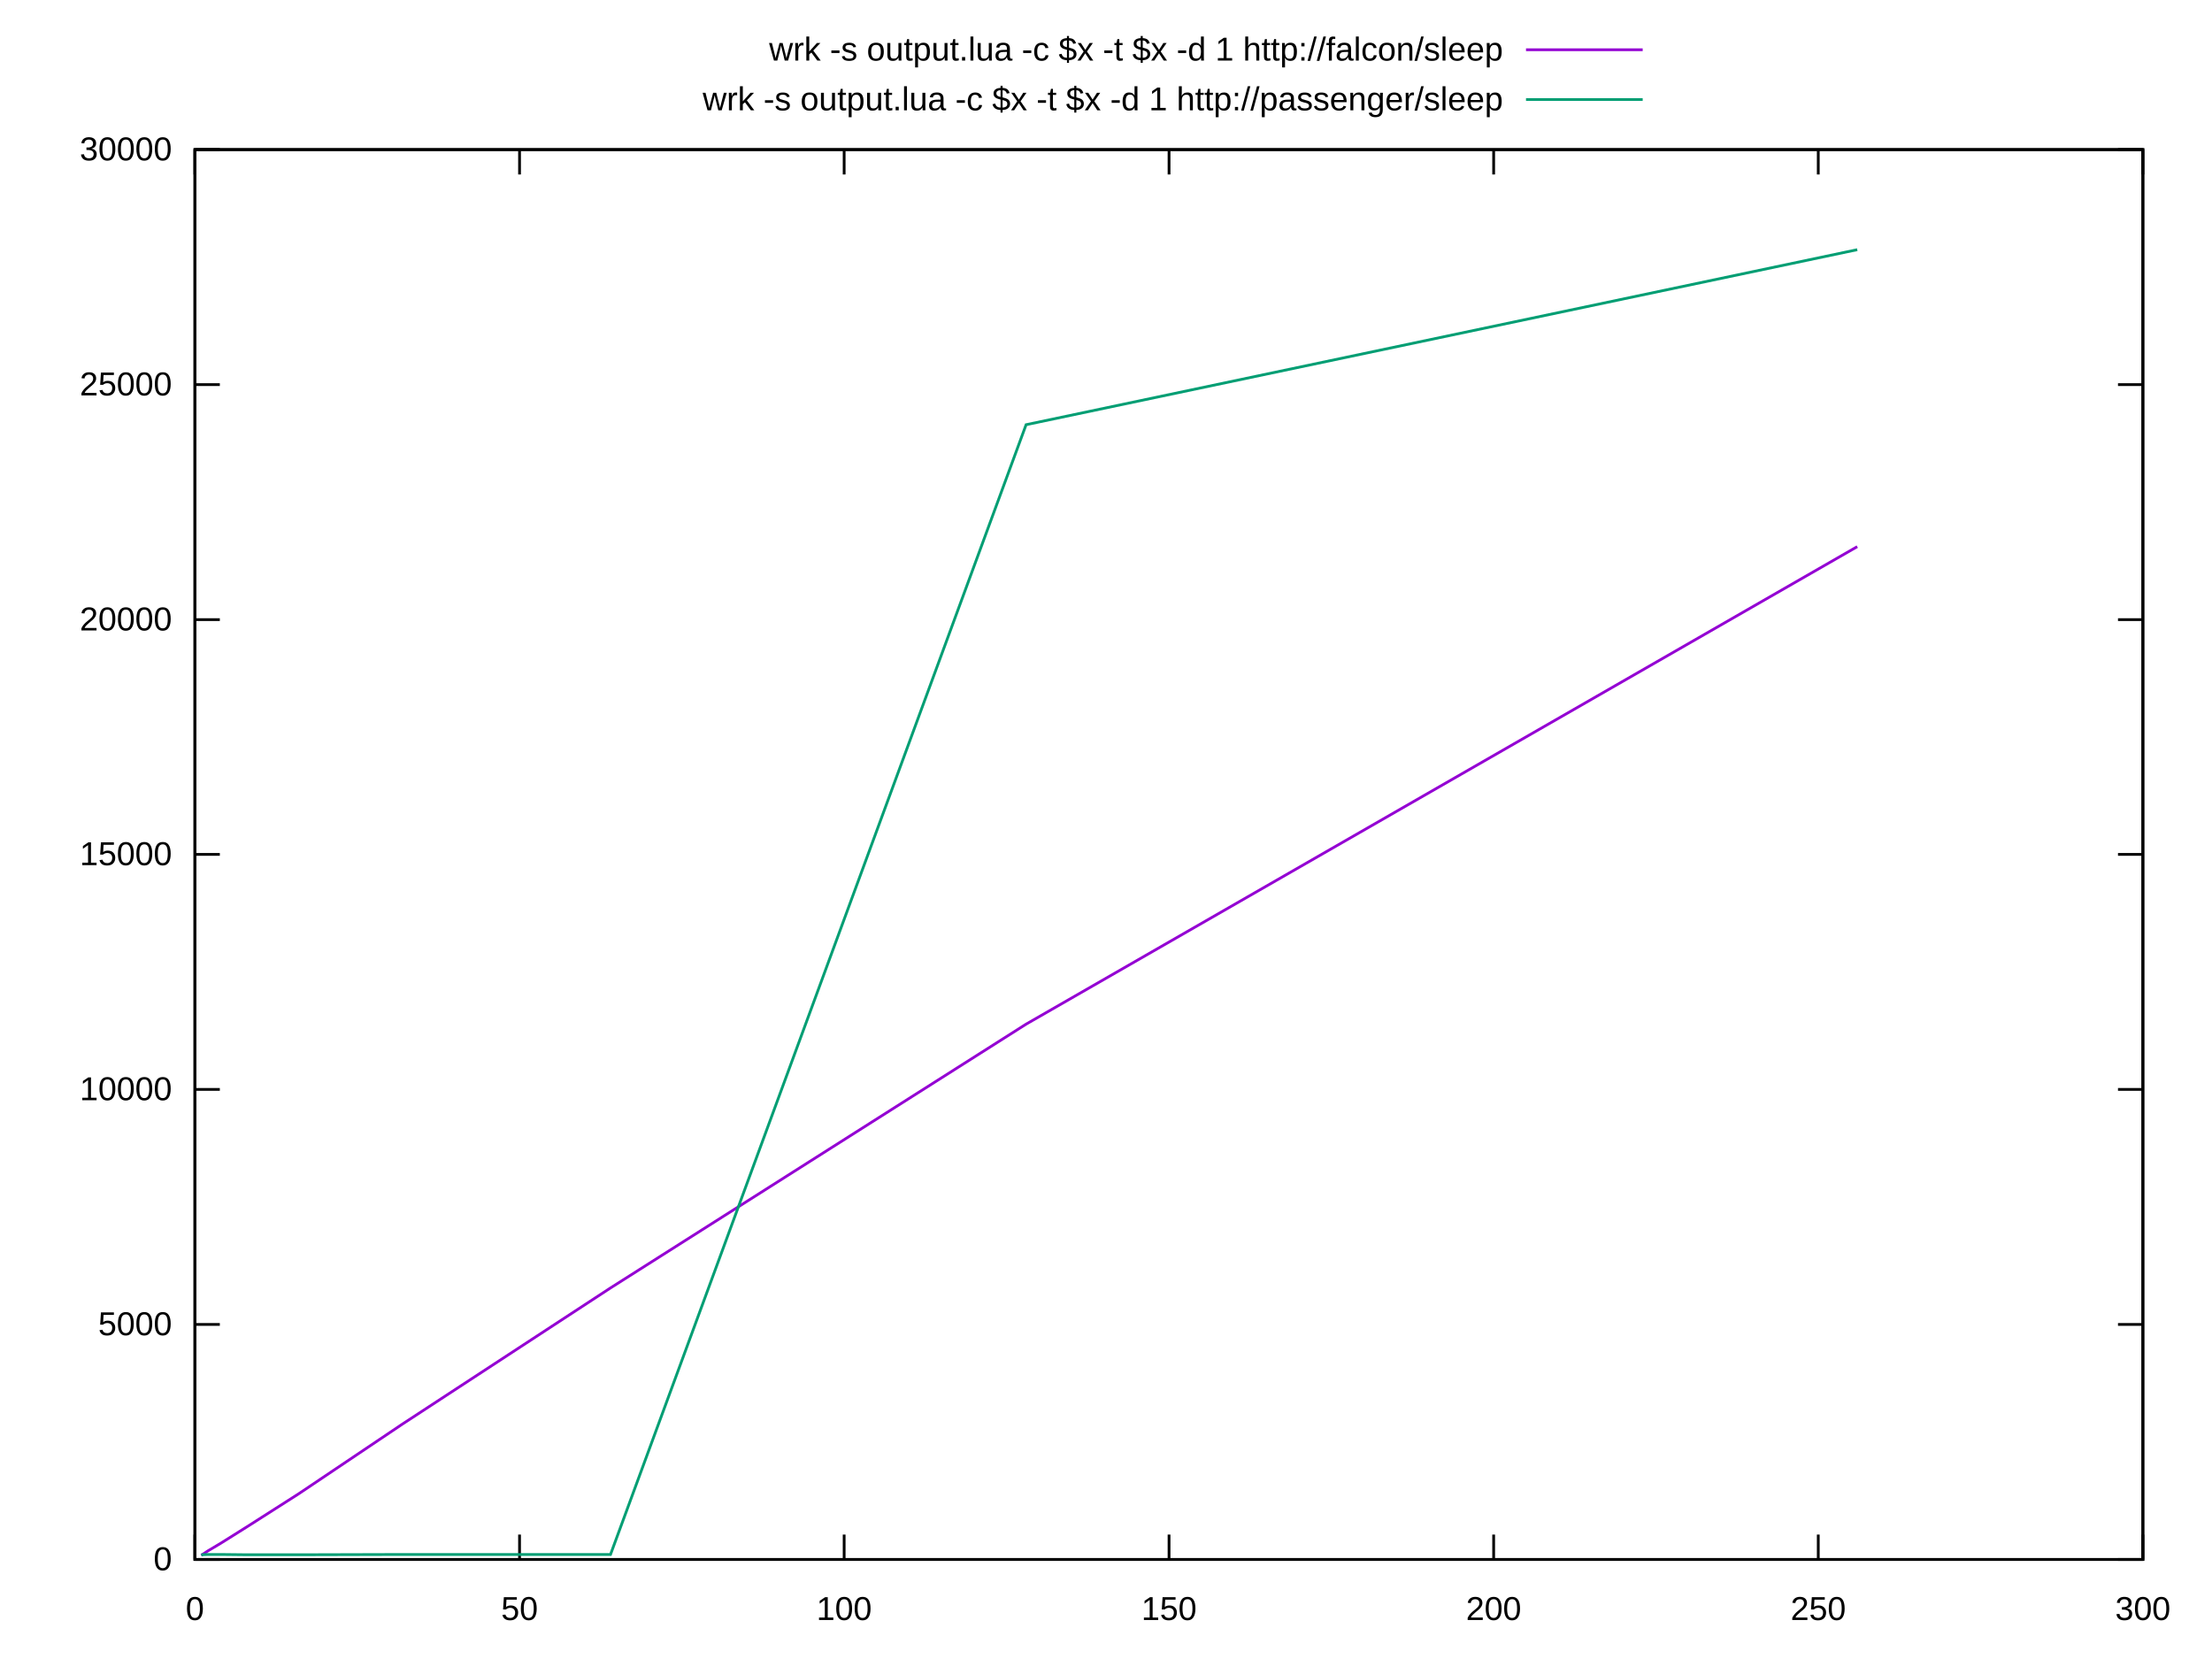
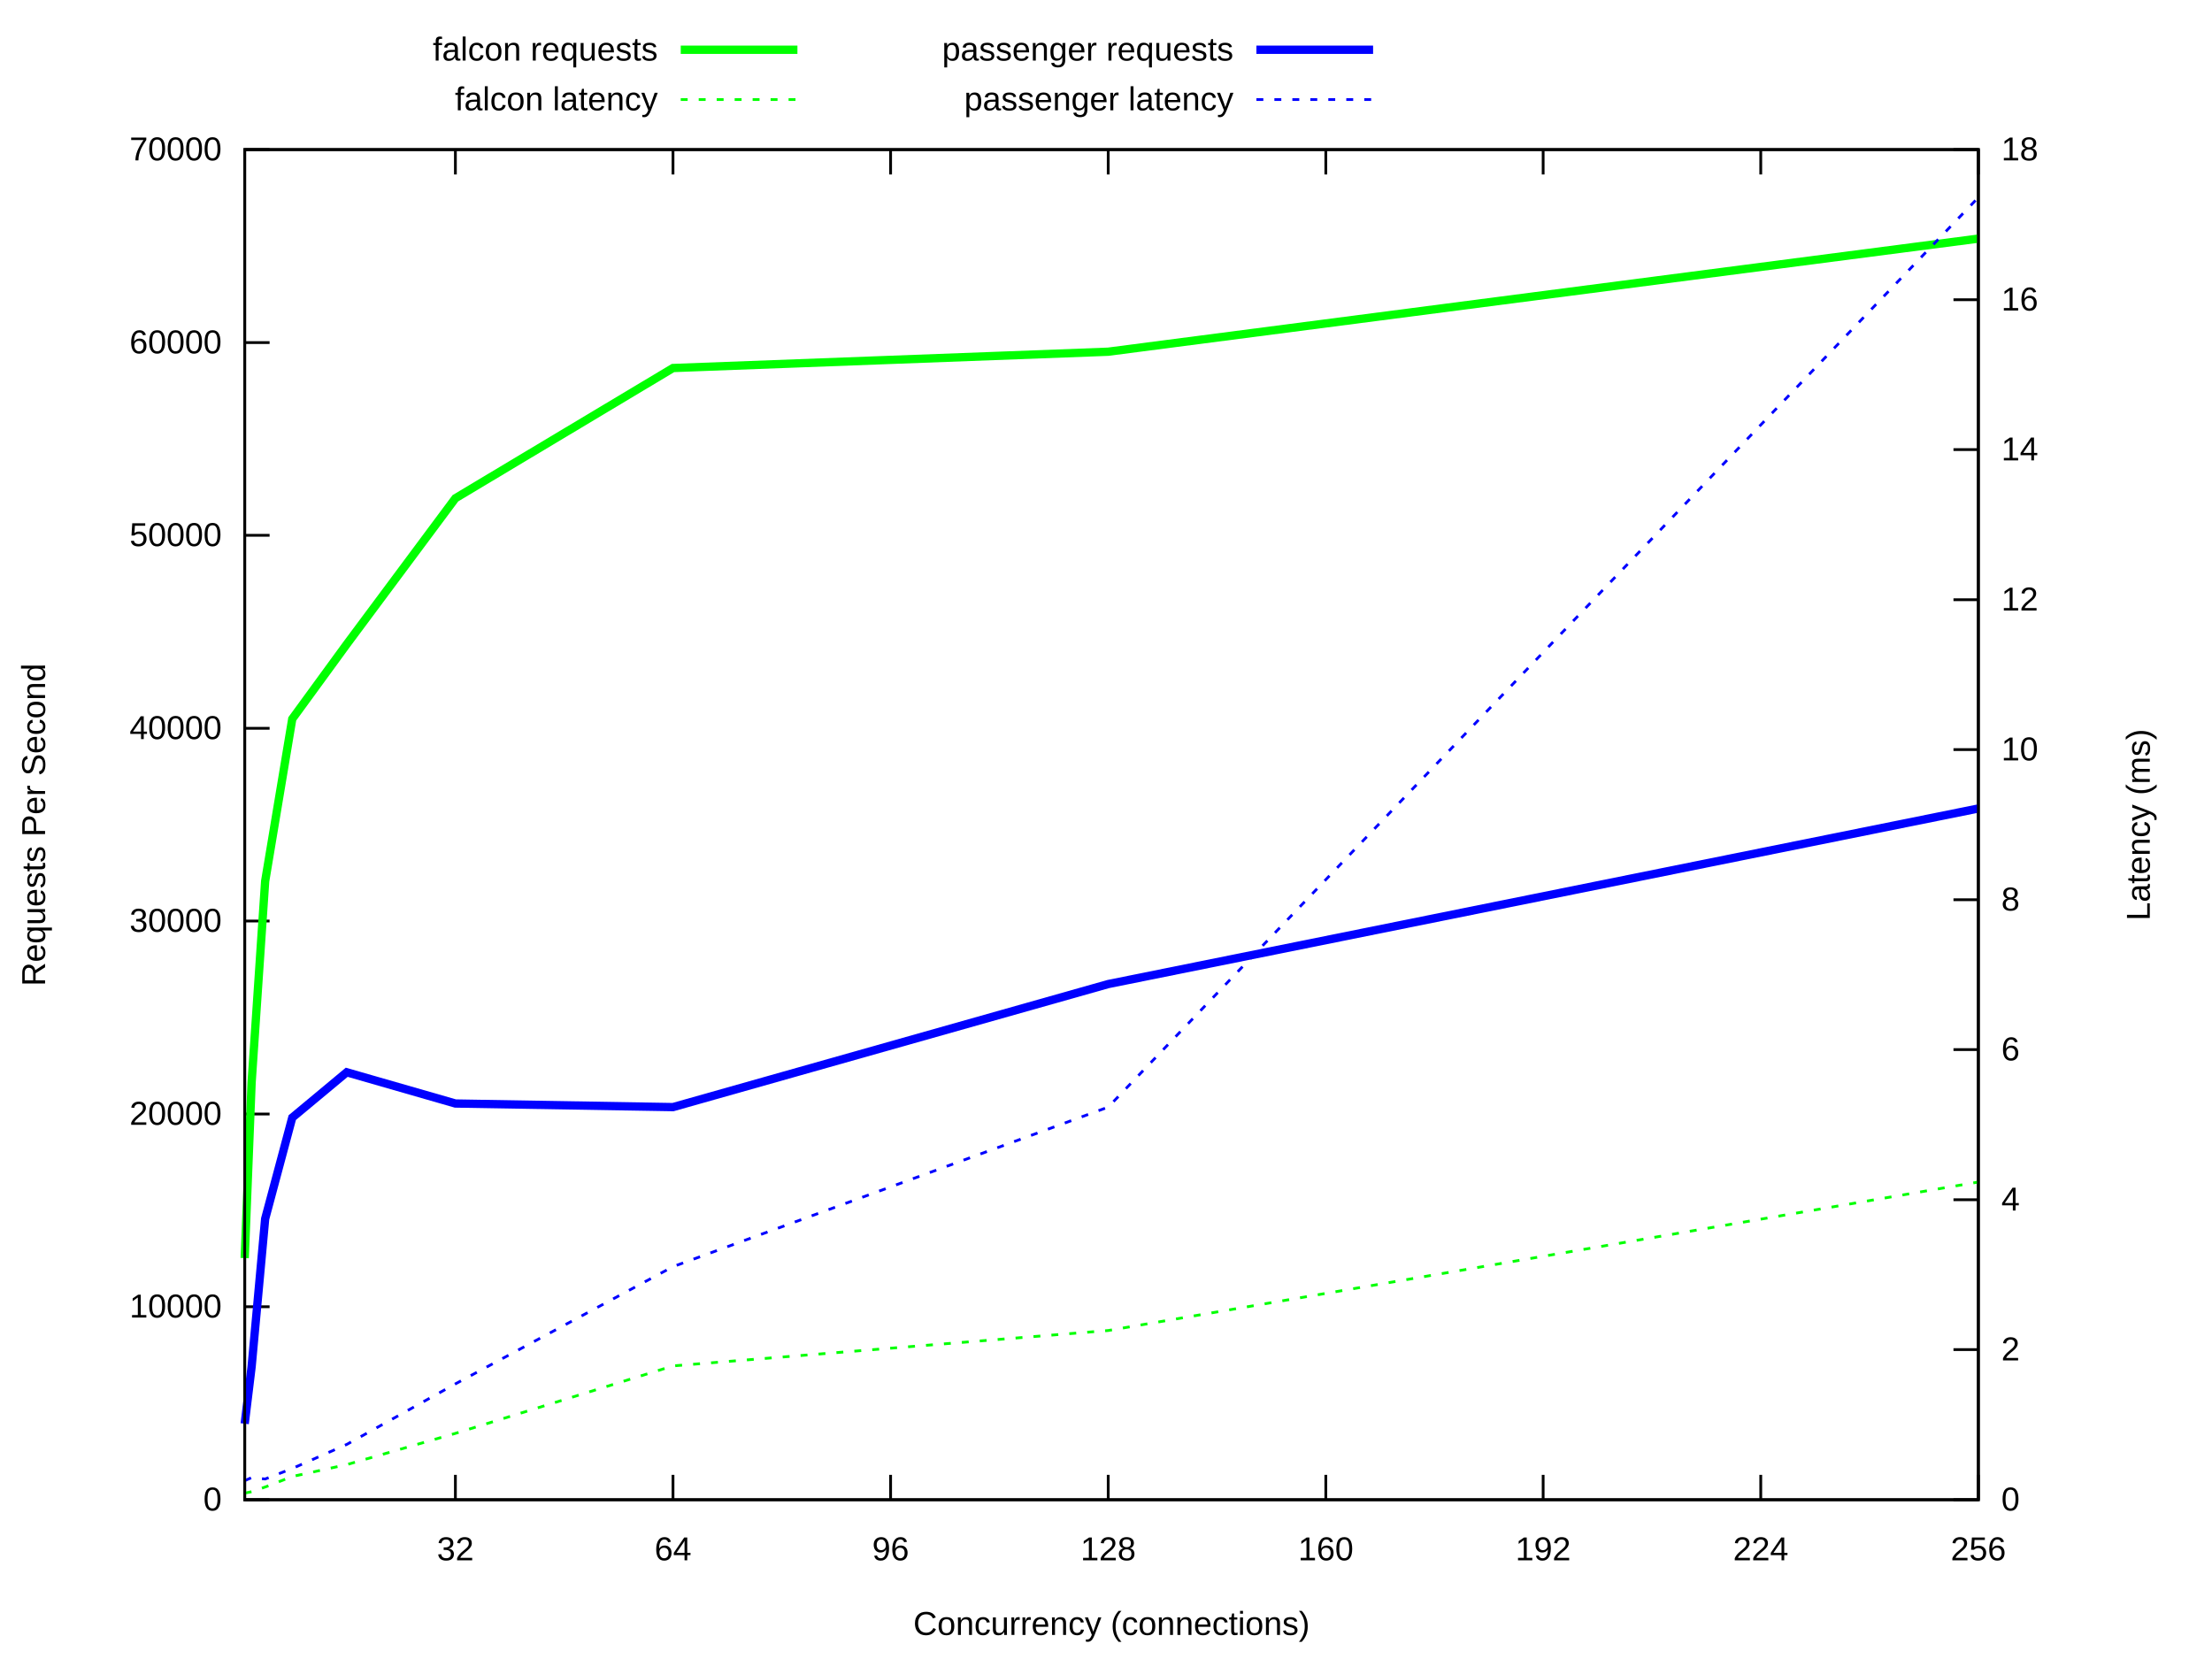
<svg xmlns="http://www.w3.org/2000/svg" xmlns:xlink="http://www.w3.org/1999/xlink" width="800" height="600" viewBox="0 0 800 600">
  <g id="gnuplot_canvas">
    <rect x="0" y="0" width="800" height="600" fill="none" />
    <defs>
      <circle id="gpDot" r="0.5" stroke-width="0.5" stroke="currentColor" />
      <path id="gpPt0" stroke-width="0.222" stroke="currentColor" d="M-1,0 h2 M0,-1 v2" />
      <path id="gpPt1" stroke-width="0.222" stroke="currentColor" d="M-1,-1 L1,1 M1,-1 L-1,1" />
      <path id="gpPt2" stroke-width="0.222" stroke="currentColor" d="M-1,0 L1,0 M0,-1 L0,1 M-1,-1 L1,1 M-1,1 L1,-1" />
      <rect id="gpPt3" stroke-width="0.222" stroke="currentColor" x="-1" y="-1" width="2" height="2" />
      <rect id="gpPt4" stroke-width="0.222" stroke="currentColor" fill="currentColor" x="-1" y="-1" width="2" height="2" />
      <circle id="gpPt5" stroke-width="0.222" stroke="currentColor" cx="0" cy="0" r="1" />
      <use xlink:href="#gpPt5" id="gpPt6" fill="currentColor" stroke="none" />
      <path id="gpPt7" stroke-width="0.222" stroke="currentColor" d="M0,-1.33 L-1.33,0.67 L1.33,0.67 z" />
      <use xlink:href="#gpPt7" id="gpPt8" fill="currentColor" stroke="none" />
      <use xlink:href="#gpPt7" id="gpPt9" stroke="currentColor" transform="rotate(180)" />
      <use xlink:href="#gpPt9" id="gpPt10" fill="currentColor" stroke="none" />
      <use xlink:href="#gpPt3" id="gpPt11" stroke="currentColor" transform="rotate(45)" />
      <use xlink:href="#gpPt11" id="gpPt12" fill="currentColor" stroke="none" />
      <path id="gpPt13" stroke-width="0.222" stroke="currentColor" d="M0,1.330 L1.265,0.411 L0.782,-1.067 L-0.782,-1.076 L-1.265,0.411 z" />
      <use xlink:href="#gpPt13" id="gpPt14" fill="currentColor" stroke="none" />
      <filter id="textbox" filterUnits="objectBoundingBox" x="0" y="0" height="1" width="1">
        <feFlood flood-color="white" flood-opacity="1" result="bgnd" />
        <feComposite in="SourceGraphic" in2="bgnd" operator="atop" />
      </filter>
      <filter id="greybox" filterUnits="objectBoundingBox" x="0" y="0" height="1" width="1">
        <feFlood flood-color="lightgrey" flood-opacity="1" result="grey" />
        <feComposite in="SourceGraphic" in2="grey" operator="atop" />
      </filter>
    </defs>
    <g fill="none" color="white" stroke="currentColor" stroke-width="1.00" stroke-linecap="butt" stroke-linejoin="miter">
</g>
    <g fill="none" color="black" stroke="currentColor" stroke-width="1.00" stroke-linecap="butt" stroke-linejoin="miter">
-       <path stroke="black" d="M70.5,564.0 L79.5,564.0 M775.0,564.0 L766.0,564.0  " />
-       <g transform="translate(62.2,567.9)" stroke="none" fill="black" font-family="Arial" font-size="12.00" text-anchor="end">
+       <path stroke="black" d="M88.5,542.4 L97.5,542.4  " />
+       <g transform="translate(80.2,546.3)" stroke="none" fill="black" font-family="Arial" font-size="12.00" text-anchor="end">
        <text>
          <tspan font-family="Arial"> 0</tspan>
        </text>
      </g>
    </g>
    <g fill="none" color="black" stroke="currentColor" stroke-width="1.00" stroke-linecap="butt" stroke-linejoin="miter">
-       <path stroke="black" d="M70.5,479.0 L79.5,479.0 M775.0,479.0 L766.0,479.0  " />
-       <g transform="translate(62.2,482.9)" stroke="none" fill="black" font-family="Arial" font-size="12.00" text-anchor="end">
-         <text>
-           <tspan font-family="Arial"> 5000</tspan>
-         </text>
-       </g>
-     </g>
-     <g fill="none" color="black" stroke="currentColor" stroke-width="1.00" stroke-linecap="butt" stroke-linejoin="miter">
-       <path stroke="black" d="M70.5,394.0 L79.5,394.0 M775.0,394.0 L766.0,394.0  " />
-       <g transform="translate(62.2,397.9)" stroke="none" fill="black" font-family="Arial" font-size="12.00" text-anchor="end">
+       <path stroke="black" d="M88.5,472.6 L97.5,472.6  " />
+       <g transform="translate(80.2,476.5)" stroke="none" fill="black" font-family="Arial" font-size="12.00" text-anchor="end">
        <text>
          <tspan font-family="Arial"> 10000</tspan>
        </text>
      </g>
    </g>
    <g fill="none" color="black" stroke="currentColor" stroke-width="1.00" stroke-linecap="butt" stroke-linejoin="miter">
-       <path stroke="black" d="M70.5,309.0 L79.5,309.0 M775.0,309.0 L766.0,309.0  " />
-       <g transform="translate(62.2,312.9)" stroke="none" fill="black" font-family="Arial" font-size="12.00" text-anchor="end">
-         <text>
-           <tspan font-family="Arial"> 15000</tspan>
-         </text>
-       </g>
-     </g>
-     <g fill="none" color="black" stroke="currentColor" stroke-width="1.00" stroke-linecap="butt" stroke-linejoin="miter">
-       <path stroke="black" d="M70.5,224.1 L79.5,224.1 M775.0,224.1 L766.0,224.1  " />
-       <g transform="translate(62.2,228.0)" stroke="none" fill="black" font-family="Arial" font-size="12.00" text-anchor="end">
+       <path stroke="black" d="M88.5,402.9 L97.5,402.9  " />
+       <g transform="translate(80.2,406.8)" stroke="none" fill="black" font-family="Arial" font-size="12.00" text-anchor="end">
        <text>
          <tspan font-family="Arial"> 20000</tspan>
        </text>
      </g>
    </g>
    <g fill="none" color="black" stroke="currentColor" stroke-width="1.00" stroke-linecap="butt" stroke-linejoin="miter">
-       <path stroke="black" d="M70.5,139.1 L79.5,139.1 M775.0,139.1 L766.0,139.1  " />
-       <g transform="translate(62.2,143.0)" stroke="none" fill="black" font-family="Arial" font-size="12.00" text-anchor="end">
-         <text>
-           <tspan font-family="Arial"> 25000</tspan>
-         </text>
-       </g>
-     </g>
-     <g fill="none" color="black" stroke="currentColor" stroke-width="1.00" stroke-linecap="butt" stroke-linejoin="miter">
-       <path stroke="black" d="M70.5,54.1 L79.5,54.1 M775.0,54.1 L766.0,54.1  " />
-       <g transform="translate(62.2,58.0)" stroke="none" fill="black" font-family="Arial" font-size="12.00" text-anchor="end">
+       <path stroke="black" d="M88.5,333.1 L97.5,333.1  " />
+       <g transform="translate(80.2,337.0)" stroke="none" fill="black" font-family="Arial" font-size="12.00" text-anchor="end">
        <text>
          <tspan font-family="Arial"> 30000</tspan>
        </text>
      </g>
    </g>
    <g fill="none" color="black" stroke="currentColor" stroke-width="1.00" stroke-linecap="butt" stroke-linejoin="miter">
-       <path stroke="black" d="M70.5,564.0 L70.5,555.0 M70.5,54.1 L70.5,63.1  " />
-       <g transform="translate(70.5,585.9)" stroke="none" fill="black" font-family="Arial" font-size="12.00" text-anchor="middle">
+       <path stroke="black" d="M88.5,263.4 L97.5,263.4  " />
+       <g transform="translate(80.2,267.3)" stroke="none" fill="black" font-family="Arial" font-size="12.00" text-anchor="end">
+         <text>
+           <tspan font-family="Arial"> 40000</tspan>
+         </text>
+       </g>
+     </g>
+     <g fill="none" color="black" stroke="currentColor" stroke-width="1.00" stroke-linecap="butt" stroke-linejoin="miter">
+       <path stroke="black" d="M88.5,193.6 L97.5,193.6  " />
+       <g transform="translate(80.2,197.5)" stroke="none" fill="black" font-family="Arial" font-size="12.00" text-anchor="end">
+         <text>
+           <tspan font-family="Arial"> 50000</tspan>
+         </text>
+       </g>
+     </g>
+     <g fill="none" color="black" stroke="currentColor" stroke-width="1.00" stroke-linecap="butt" stroke-linejoin="miter">
+       <path stroke="black" d="M88.5,123.9 L97.5,123.9  " />
+       <g transform="translate(80.2,127.8)" stroke="none" fill="black" font-family="Arial" font-size="12.00" text-anchor="end">
+         <text>
+           <tspan font-family="Arial"> 60000</tspan>
+         </text>
+       </g>
+     </g>
+     <g fill="none" color="black" stroke="currentColor" stroke-width="1.00" stroke-linecap="butt" stroke-linejoin="miter">
+       <path stroke="black" d="M88.5,54.1 L97.5,54.1  " />
+       <g transform="translate(80.2,58.0)" stroke="none" fill="black" font-family="Arial" font-size="12.00" text-anchor="end">
+         <text>
+           <tspan font-family="Arial"> 70000</tspan>
+         </text>
+       </g>
+     </g>
+     <g fill="none" color="black" stroke="currentColor" stroke-width="1.00" stroke-linecap="butt" stroke-linejoin="miter">
+       <path stroke="black" d="M164.7,542.4 L164.7,533.4 M164.7,54.1 L164.7,63.1  " />
+       <g transform="translate(164.7,564.3)" stroke="none" fill="black" font-family="Arial" font-size="12.00" text-anchor="middle">
+         <text>
+           <tspan font-family="Arial"> 32</tspan>
+         </text>
+       </g>
+     </g>
+     <g fill="none" color="black" stroke="currentColor" stroke-width="1.00" stroke-linecap="butt" stroke-linejoin="miter">
+       <path stroke="black" d="M243.4,542.4 L243.4,533.4 M243.4,54.1 L243.4,63.1  " />
+       <g transform="translate(243.4,564.3)" stroke="none" fill="black" font-family="Arial" font-size="12.00" text-anchor="middle">
+         <text>
+           <tspan font-family="Arial"> 64</tspan>
+         </text>
+       </g>
+     </g>
+     <g fill="none" color="black" stroke="currentColor" stroke-width="1.00" stroke-linecap="butt" stroke-linejoin="miter">
+       <path stroke="black" d="M322.1,542.4 L322.1,533.4 M322.1,54.1 L322.1,63.1  " />
+       <g transform="translate(322.1,564.3)" stroke="none" fill="black" font-family="Arial" font-size="12.00" text-anchor="middle">
+         <text>
+           <tspan font-family="Arial"> 96</tspan>
+         </text>
+       </g>
+     </g>
+     <g fill="none" color="black" stroke="currentColor" stroke-width="1.00" stroke-linecap="butt" stroke-linejoin="miter">
+       <path stroke="black" d="M400.8,542.4 L400.8,533.4 M400.8,54.1 L400.8,63.1  " />
+       <g transform="translate(400.8,564.3)" stroke="none" fill="black" font-family="Arial" font-size="12.00" text-anchor="middle">
+         <text>
+           <tspan font-family="Arial"> 128</tspan>
+         </text>
+       </g>
+     </g>
+     <g fill="none" color="black" stroke="currentColor" stroke-width="1.00" stroke-linecap="butt" stroke-linejoin="miter">
+       <path stroke="black" d="M479.5,542.4 L479.5,533.4 M479.5,54.1 L479.5,63.1  " />
+       <g transform="translate(479.5,564.3)" stroke="none" fill="black" font-family="Arial" font-size="12.00" text-anchor="middle">
+         <text>
+           <tspan font-family="Arial"> 160</tspan>
+         </text>
+       </g>
+     </g>
+     <g fill="none" color="black" stroke="currentColor" stroke-width="1.00" stroke-linecap="butt" stroke-linejoin="miter">
+       <path stroke="black" d="M558.1,542.4 L558.1,533.4 M558.1,54.1 L558.1,63.1  " />
+       <g transform="translate(558.1,564.3)" stroke="none" fill="black" font-family="Arial" font-size="12.00" text-anchor="middle">
+         <text>
+           <tspan font-family="Arial"> 192</tspan>
+         </text>
+       </g>
+     </g>
+     <g fill="none" color="black" stroke="currentColor" stroke-width="1.00" stroke-linecap="butt" stroke-linejoin="miter">
+       <path stroke="black" d="M636.8,542.4 L636.8,533.4 M636.8,54.1 L636.8,63.1  " />
+       <g transform="translate(636.8,564.3)" stroke="none" fill="black" font-family="Arial" font-size="12.00" text-anchor="middle">
+         <text>
+           <tspan font-family="Arial"> 224</tspan>
+         </text>
+       </g>
+     </g>
+     <g fill="none" color="black" stroke="currentColor" stroke-width="1.00" stroke-linecap="butt" stroke-linejoin="miter">
+       <path stroke="black" d="M715.5,542.4 L715.5,533.4 M715.5,54.1 L715.5,63.1  " />
+       <g transform="translate(715.5,564.3)" stroke="none" fill="black" font-family="Arial" font-size="12.00" text-anchor="middle">
+         <text>
+           <tspan font-family="Arial"> 256</tspan>
+         </text>
+       </g>
+     </g>
+     <g fill="none" color="black" stroke="currentColor" stroke-width="1.00" stroke-linecap="butt" stroke-linejoin="miter">
+       <path stroke="black" d="M715.5,542.4 L706.5,542.4  " />
+       <g transform="translate(723.8,546.3)" stroke="none" fill="black" font-family="Arial" font-size="12.00" text-anchor="start">
        <text>
          <tspan font-family="Arial"> 0</tspan>
        </text>
      </g>
    </g>
    <g fill="none" color="black" stroke="currentColor" stroke-width="1.00" stroke-linecap="butt" stroke-linejoin="miter">
-       <path stroke="black" d="M187.9,564.0 L187.9,555.0 M187.9,54.1 L187.9,63.1  " />
-       <g transform="translate(187.9,585.9)" stroke="none" fill="black" font-family="Arial" font-size="12.00" text-anchor="middle">
-         <text>
-           <tspan font-family="Arial"> 50</tspan>
-         </text>
-       </g>
-     </g>
-     <g fill="none" color="black" stroke="currentColor" stroke-width="1.00" stroke-linecap="butt" stroke-linejoin="miter">
-       <path stroke="black" d="M305.3,564.0 L305.3,555.0 M305.3,54.1 L305.3,63.1  " />
-       <g transform="translate(305.3,585.9)" stroke="none" fill="black" font-family="Arial" font-size="12.00" text-anchor="middle">
-         <text>
-           <tspan font-family="Arial"> 100</tspan>
-         </text>
-       </g>
-     </g>
-     <g fill="none" color="black" stroke="currentColor" stroke-width="1.00" stroke-linecap="butt" stroke-linejoin="miter">
-       <path stroke="black" d="M422.8,564.0 L422.8,555.0 M422.8,54.1 L422.8,63.1  " />
-       <g transform="translate(422.8,585.9)" stroke="none" fill="black" font-family="Arial" font-size="12.00" text-anchor="middle">
-         <text>
-           <tspan font-family="Arial"> 150</tspan>
-         </text>
-       </g>
-     </g>
-     <g fill="none" color="black" stroke="currentColor" stroke-width="1.00" stroke-linecap="butt" stroke-linejoin="miter">
-       <path stroke="black" d="M540.2,564.0 L540.2,555.0 M540.2,54.1 L540.2,63.1  " />
-       <g transform="translate(540.2,585.9)" stroke="none" fill="black" font-family="Arial" font-size="12.00" text-anchor="middle">
-         <text>
-           <tspan font-family="Arial"> 200</tspan>
-         </text>
-       </g>
-     </g>
-     <g fill="none" color="black" stroke="currentColor" stroke-width="1.00" stroke-linecap="butt" stroke-linejoin="miter">
-       <path stroke="black" d="M657.6,564.0 L657.6,555.0 M657.6,54.1 L657.6,63.1  " />
-       <g transform="translate(657.6,585.9)" stroke="none" fill="black" font-family="Arial" font-size="12.00" text-anchor="middle">
-         <text>
-           <tspan font-family="Arial"> 250</tspan>
-         </text>
-       </g>
-     </g>
-     <g fill="none" color="black" stroke="currentColor" stroke-width="1.00" stroke-linecap="butt" stroke-linejoin="miter">
-       <path stroke="black" d="M775.0,564.0 L775.0,555.0 M775.0,54.1 L775.0,63.1  " />
-       <g transform="translate(775.0,585.9)" stroke="none" fill="black" font-family="Arial" font-size="12.00" text-anchor="middle">
-         <text>
-           <tspan font-family="Arial"> 300</tspan>
-         </text>
-       </g>
-     </g>
-     <g fill="none" color="black" stroke="currentColor" stroke-width="1.00" stroke-linecap="butt" stroke-linejoin="miter">
- </g>
-     <g fill="none" color="black" stroke="currentColor" stroke-width="1.00" stroke-linecap="butt" stroke-linejoin="miter">
-       <path stroke="black" d="M70.5,54.1 L70.5,564.0 L775.0,564.0 L775.0,54.1 L70.5,54.1 Z  " />
+       <path stroke="black" d="M715.5,488.1 L706.5,488.1  " />
+       <g transform="translate(723.8,492.0)" stroke="none" fill="black" font-family="Arial" font-size="12.00" text-anchor="start">
+         <text>
+           <tspan font-family="Arial"> 2</tspan>
+         </text>
+       </g>
+     </g>
+     <g fill="none" color="black" stroke="currentColor" stroke-width="1.00" stroke-linecap="butt" stroke-linejoin="miter">
+       <path stroke="black" d="M715.5,433.9 L706.5,433.9  " />
+       <g transform="translate(723.8,437.8)" stroke="none" fill="black" font-family="Arial" font-size="12.00" text-anchor="start">
+         <text>
+           <tspan font-family="Arial"> 4</tspan>
+         </text>
+       </g>
+     </g>
+     <g fill="none" color="black" stroke="currentColor" stroke-width="1.00" stroke-linecap="butt" stroke-linejoin="miter">
+       <path stroke="black" d="M715.5,379.6 L706.5,379.6  " />
+       <g transform="translate(723.8,383.5)" stroke="none" fill="black" font-family="Arial" font-size="12.00" text-anchor="start">
+         <text>
+           <tspan font-family="Arial"> 6</tspan>
+         </text>
+       </g>
+     </g>
+     <g fill="none" color="black" stroke="currentColor" stroke-width="1.00" stroke-linecap="butt" stroke-linejoin="miter">
+       <path stroke="black" d="M715.5,325.4 L706.5,325.4  " />
+       <g transform="translate(723.8,329.3)" stroke="none" fill="black" font-family="Arial" font-size="12.00" text-anchor="start">
+         <text>
+           <tspan font-family="Arial"> 8</tspan>
+         </text>
+       </g>
+     </g>
+     <g fill="none" color="black" stroke="currentColor" stroke-width="1.00" stroke-linecap="butt" stroke-linejoin="miter">
+       <path stroke="black" d="M715.5,271.1 L706.5,271.1  " />
+       <g transform="translate(723.8,275.0)" stroke="none" fill="black" font-family="Arial" font-size="12.00" text-anchor="start">
+         <text>
+           <tspan font-family="Arial"> 10</tspan>
+         </text>
+       </g>
+     </g>
+     <g fill="none" color="black" stroke="currentColor" stroke-width="1.00" stroke-linecap="butt" stroke-linejoin="miter">
+       <path stroke="black" d="M715.5,216.9 L706.5,216.9  " />
+       <g transform="translate(723.8,220.8)" stroke="none" fill="black" font-family="Arial" font-size="12.00" text-anchor="start">
+         <text>
+           <tspan font-family="Arial"> 12</tspan>
+         </text>
+       </g>
+     </g>
+     <g fill="none" color="black" stroke="currentColor" stroke-width="1.00" stroke-linecap="butt" stroke-linejoin="miter">
+       <path stroke="black" d="M715.5,162.6 L706.5,162.6  " />
+       <g transform="translate(723.8,166.5)" stroke="none" fill="black" font-family="Arial" font-size="12.00" text-anchor="start">
+         <text>
+           <tspan font-family="Arial"> 14</tspan>
+         </text>
+       </g>
+     </g>
+     <g fill="none" color="black" stroke="currentColor" stroke-width="1.00" stroke-linecap="butt" stroke-linejoin="miter">
+       <path stroke="black" d="M715.5,108.4 L706.5,108.4  " />
+       <g transform="translate(723.8,112.3)" stroke="none" fill="black" font-family="Arial" font-size="12.00" text-anchor="start">
+         <text>
+           <tspan font-family="Arial"> 16</tspan>
+         </text>
+       </g>
+     </g>
+     <g fill="none" color="black" stroke="currentColor" stroke-width="1.00" stroke-linecap="butt" stroke-linejoin="miter">
+       <path stroke="black" d="M715.5,54.1 L706.5,54.1  " />
+       <g transform="translate(723.8,58.0)" stroke="none" fill="black" font-family="Arial" font-size="12.00" text-anchor="start">
+         <text>
+           <tspan font-family="Arial"> 18</tspan>
+         </text>
+       </g>
+     </g>
+     <g fill="none" color="black" stroke="currentColor" stroke-width="1.00" stroke-linecap="butt" stroke-linejoin="miter">
+ </g>
+     <g fill="none" color="black" stroke="currentColor" stroke-width="1.00" stroke-linecap="butt" stroke-linejoin="miter">
+       <path stroke="black" d="M88.5,54.1 L88.5,542.4 L715.5,542.4 L715.5,54.1 L88.5,54.1 Z  " />
+     </g>
+     <g fill="none" color="black" stroke="currentColor" stroke-width="1.00" stroke-linecap="butt" stroke-linejoin="miter">
+       <g transform="translate(16.3,298.3) rotate(270)" stroke="none" fill="black" font-family="Arial" font-size="12.00" text-anchor="middle">
+         <text>
+           <tspan font-family="Arial">Requests Per Second</tspan>
+         </text>
+       </g>
+     </g>
+     <g fill="none" color="black" stroke="currentColor" stroke-width="1.00" stroke-linecap="butt" stroke-linejoin="miter">
+       <g transform="translate(777.5,298.3) rotate(270)" stroke="none" fill="black" font-family="Arial" font-size="12.00" text-anchor="middle">
+         <text>
+           <tspan font-family="Arial">Latency (ms)</tspan>
+         </text>
+       </g>
+     </g>
+     <g fill="none" color="black" stroke="currentColor" stroke-width="1.00" stroke-linecap="butt" stroke-linejoin="miter">
+       <g transform="translate(402.0,591.3)" stroke="none" fill="black" font-family="Arial" font-size="12.00" text-anchor="middle">
+         <text>
+           <tspan font-family="Arial">Concurrency (connections)</tspan>
+         </text>
+       </g>
    </g>
    <g fill="none" color="black" stroke="currentColor" stroke-width="1.00" stroke-linecap="butt" stroke-linejoin="miter">
</g>
    <g id="gnuplot_plot_1">
-       <g fill="none" color="black" stroke="currentColor" stroke-width="1.00" stroke-linecap="butt" stroke-linejoin="miter">
-         <g transform="translate(543.6,21.9)" stroke="none" fill="black" font-family="Arial" font-size="12.00" text-anchor="end">
+       <g fill="none" color="white" stroke="currentColor" stroke-width="3.00" stroke-linecap="butt" stroke-linejoin="miter">
+ </g>
+       <g fill="none" color="black" stroke="currentColor" stroke-width="3.00" stroke-linecap="butt" stroke-linejoin="miter">
+         <g transform="translate(237.9,21.9)" stroke="none" fill="black" font-family="Arial" font-size="12.00" text-anchor="end">
          <text>
-             <tspan font-family="Arial">wrk -s output.lua -c $x -t $x -d 1 http://falcon/sleep</tspan>
+             <tspan font-family="Arial">falcon requests</tspan>
          </text>
        </g>
      </g>
+       <g fill="none" color="black" stroke="currentColor" stroke-width="3.00" stroke-linecap="butt" stroke-linejoin="miter">
+         <path stroke="rgb(  0, 255,   0)" d="M246.2,18.0 L288.4,18.0 M88.5,455.0 L91.0,391.5 L95.9,318.7 L105.7,260.0 L125.4,233.0 L164.7,180.2   L243.4,133.1 L400.8,127.2 L715.5,86.3  " />
+       </g>
+     </g>
+     <g id="gnuplot_plot_2">
+       <g fill="none" color="white" stroke="rgb(  0, 255,   0)" stroke-width="1.00" stroke-linecap="butt" stroke-linejoin="miter">
+ </g>
      <g fill="none" color="black" stroke="currentColor" stroke-width="1.00" stroke-linecap="butt" stroke-linejoin="miter">
-         <path stroke="rgb(148,   0, 211)" d="M551.9,18.0 L594.1,18.0 M72.8,562.5 L75.2,560.9 L79.9,558.1 L89.3,552.2 L108.1,540.2 L145.6,515.0   L220.8,465.8 L371.1,370.4 L671.7,197.7  " />
-       </g>
-     </g>
-     <g id="gnuplot_plot_2">
-       <g fill="none" color="black" stroke="currentColor" stroke-width="1.00" stroke-linecap="butt" stroke-linejoin="miter">
-         <g transform="translate(543.6,39.9)" stroke="none" fill="black" font-family="Arial" font-size="12.00" text-anchor="end">
+         <g transform="translate(237.9,39.9)" stroke="none" fill="black" font-family="Arial" font-size="12.00" text-anchor="end">
          <text>
-             <tspan font-family="Arial">wrk -s output.lua -c $x -t $x -d 1 http://passenger/sleep</tspan>
+             <tspan font-family="Arial">falcon latency</tspan>
          </text>
        </g>
      </g>
      <g fill="none" color="black" stroke="currentColor" stroke-width="1.00" stroke-linecap="butt" stroke-linejoin="miter">
-         <path stroke="rgb(  0, 158, 115)" d="M551.9,36.0 L594.1,36.0 M72.8,562.3 L75.2,562.2 L79.9,562.2 L89.3,562.3 L108.1,562.3 L145.6,562.2   L220.8,562.2 L371.1,153.6 L671.7,90.3  " />
-       </g>
-     </g>
-     <g fill="none" color="white" stroke="rgb(  0, 158, 115)" stroke-width="2.00" stroke-linecap="butt" stroke-linejoin="miter">
+         <path stroke="rgb(  0, 255,   0)" stroke-dasharray="2.5,4.0" d="M246.2,36.0 L288.4,36.0 M88.5,540.0 L91.0,539.5 L95.9,537.8 L105.7,534.0 L125.4,529.7 L164.7,518.4   L243.4,494.0 L400.8,481.2 L715.5,427.5  " />
+       </g>
+     </g>
+     <g id="gnuplot_plot_3">
+       <g fill="none" color="white" stroke="rgb(  0, 255,   0)" stroke-width="3.00" stroke-linecap="butt" stroke-linejoin="miter">
+ </g>
+       <g fill="none" color="black" stroke="currentColor" stroke-width="3.00" stroke-linecap="butt" stroke-linejoin="miter">
+         <g transform="translate(446.1,21.9)" stroke="none" fill="black" font-family="Arial" font-size="12.00" text-anchor="end">
+           <text>
+             <tspan font-family="Arial">passenger requests</tspan>
+           </text>
+         </g>
+       </g>
+       <g fill="none" color="black" stroke="currentColor" stroke-width="3.00" stroke-linecap="butt" stroke-linejoin="miter">
+         <path stroke="rgb(  0,   0, 255)" d="M454.4,18.0 L496.6,18.0 M88.5,514.9 L91.0,494.3 L95.9,440.8 L105.7,404.2 L125.4,387.8 L164.7,399.1   L243.4,400.4 L400.8,355.9 L715.5,292.4  " />
+       </g>
+     </g>
+     <g id="gnuplot_plot_4">
+       <g fill="none" color="white" stroke="rgb(  0,   0, 255)" stroke-width="1.00" stroke-linecap="butt" stroke-linejoin="miter">
+ </g>
+       <g fill="none" color="black" stroke="currentColor" stroke-width="1.00" stroke-linecap="butt" stroke-linejoin="miter">
+         <g transform="translate(446.1,39.9)" stroke="none" fill="black" font-family="Arial" font-size="12.00" text-anchor="end">
+           <text>
+             <tspan font-family="Arial">passenger latency</tspan>
+           </text>
+         </g>
+       </g>
+       <g fill="none" color="black" stroke="currentColor" stroke-width="1.00" stroke-linecap="butt" stroke-linejoin="miter">
+         <path stroke="rgb(  0,   0, 255)" stroke-dasharray="2.5,4.0" d="M454.4,36.0 L496.6,36.0 M88.5,535.5 L91.0,534.4 L95.9,534.9 L105.7,531.1 L125.4,522.4 L164.7,500.5   L243.4,458.1 L400.8,400.4 L715.5,71.4  " />
+       </g>
+     </g>
+     <g fill="none" color="white" stroke="rgb(  0,   0, 255)" stroke-width="2.00" stroke-linecap="butt" stroke-linejoin="miter">
</g>
    <g fill="none" color="black" stroke="currentColor" stroke-width="2.00" stroke-linecap="butt" stroke-linejoin="miter">
</g>
    <g fill="none" color="black" stroke="black" stroke-width="1.00" stroke-linecap="butt" stroke-linejoin="miter">
</g>
    <g fill="none" color="black" stroke="currentColor" stroke-width="1.00" stroke-linecap="butt" stroke-linejoin="miter">
-       <path stroke="black" d="M70.5,54.1 L70.5,564.0 L775.0,564.0 L775.0,54.1 L70.5,54.1 Z  " />
+       <path stroke="black" d="M88.5,54.1 L88.5,542.4 L715.5,542.4 L715.5,54.1 L88.5,54.1 Z  " />
    </g>
    <g fill="none" color="black" stroke="currentColor" stroke-width="1.00" stroke-linecap="butt" stroke-linejoin="miter">
</g>
  </g>
</svg>
